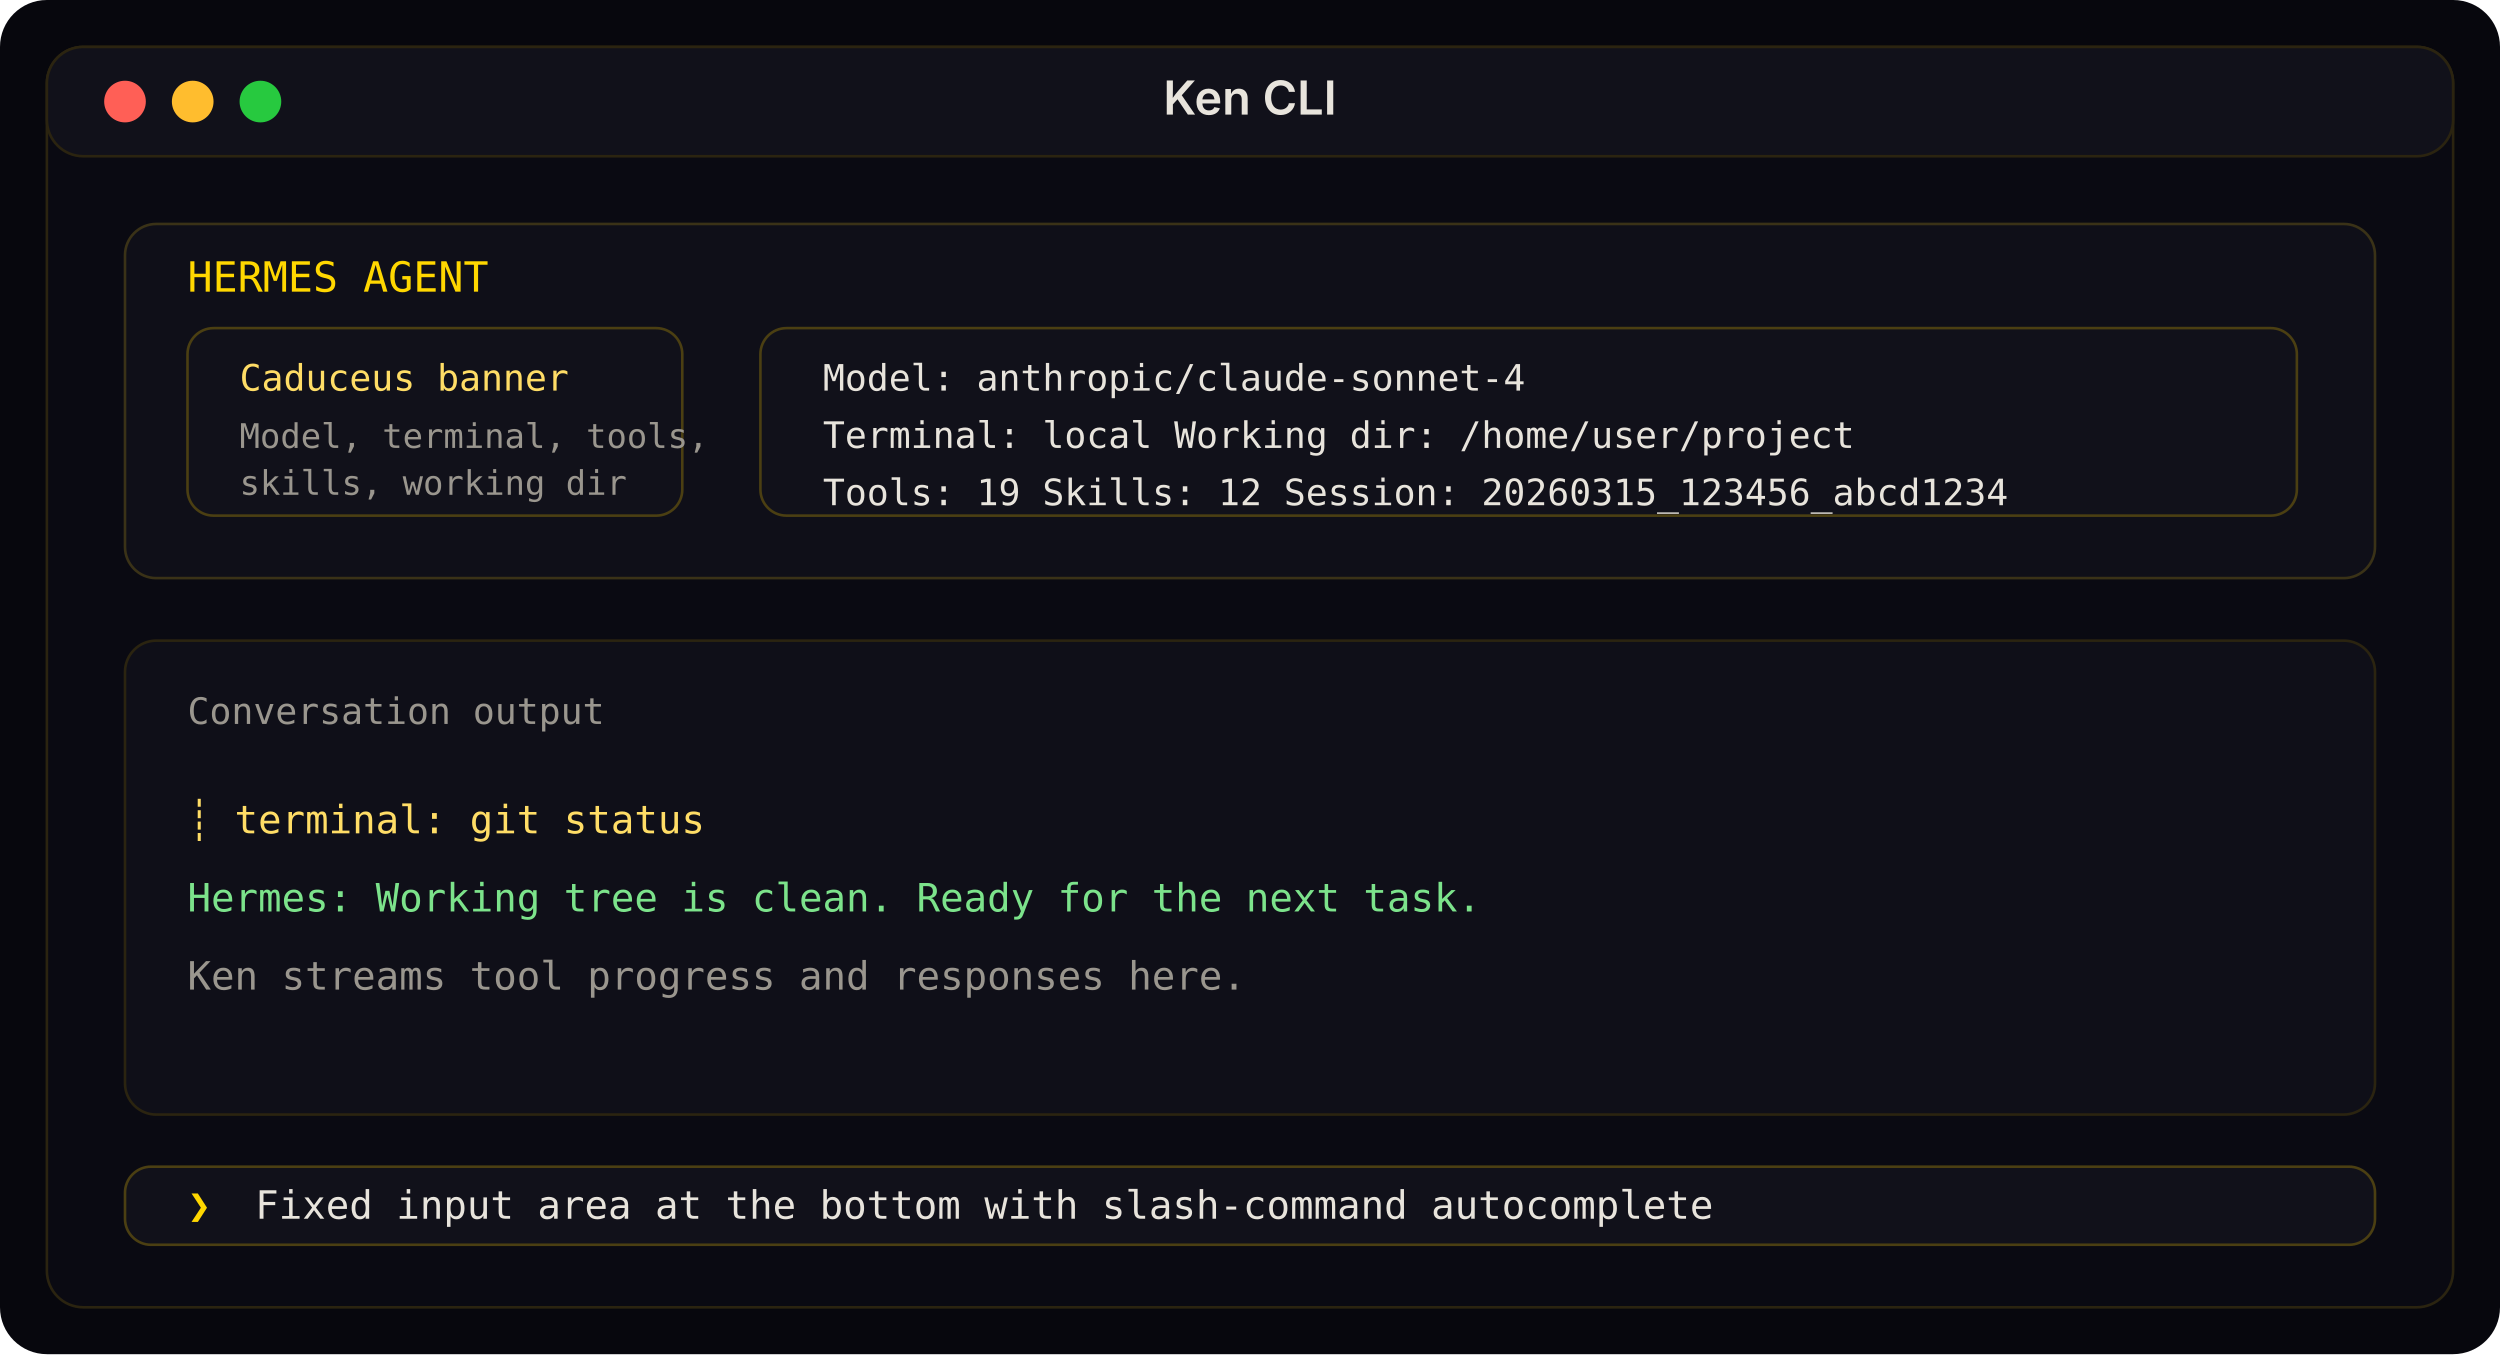
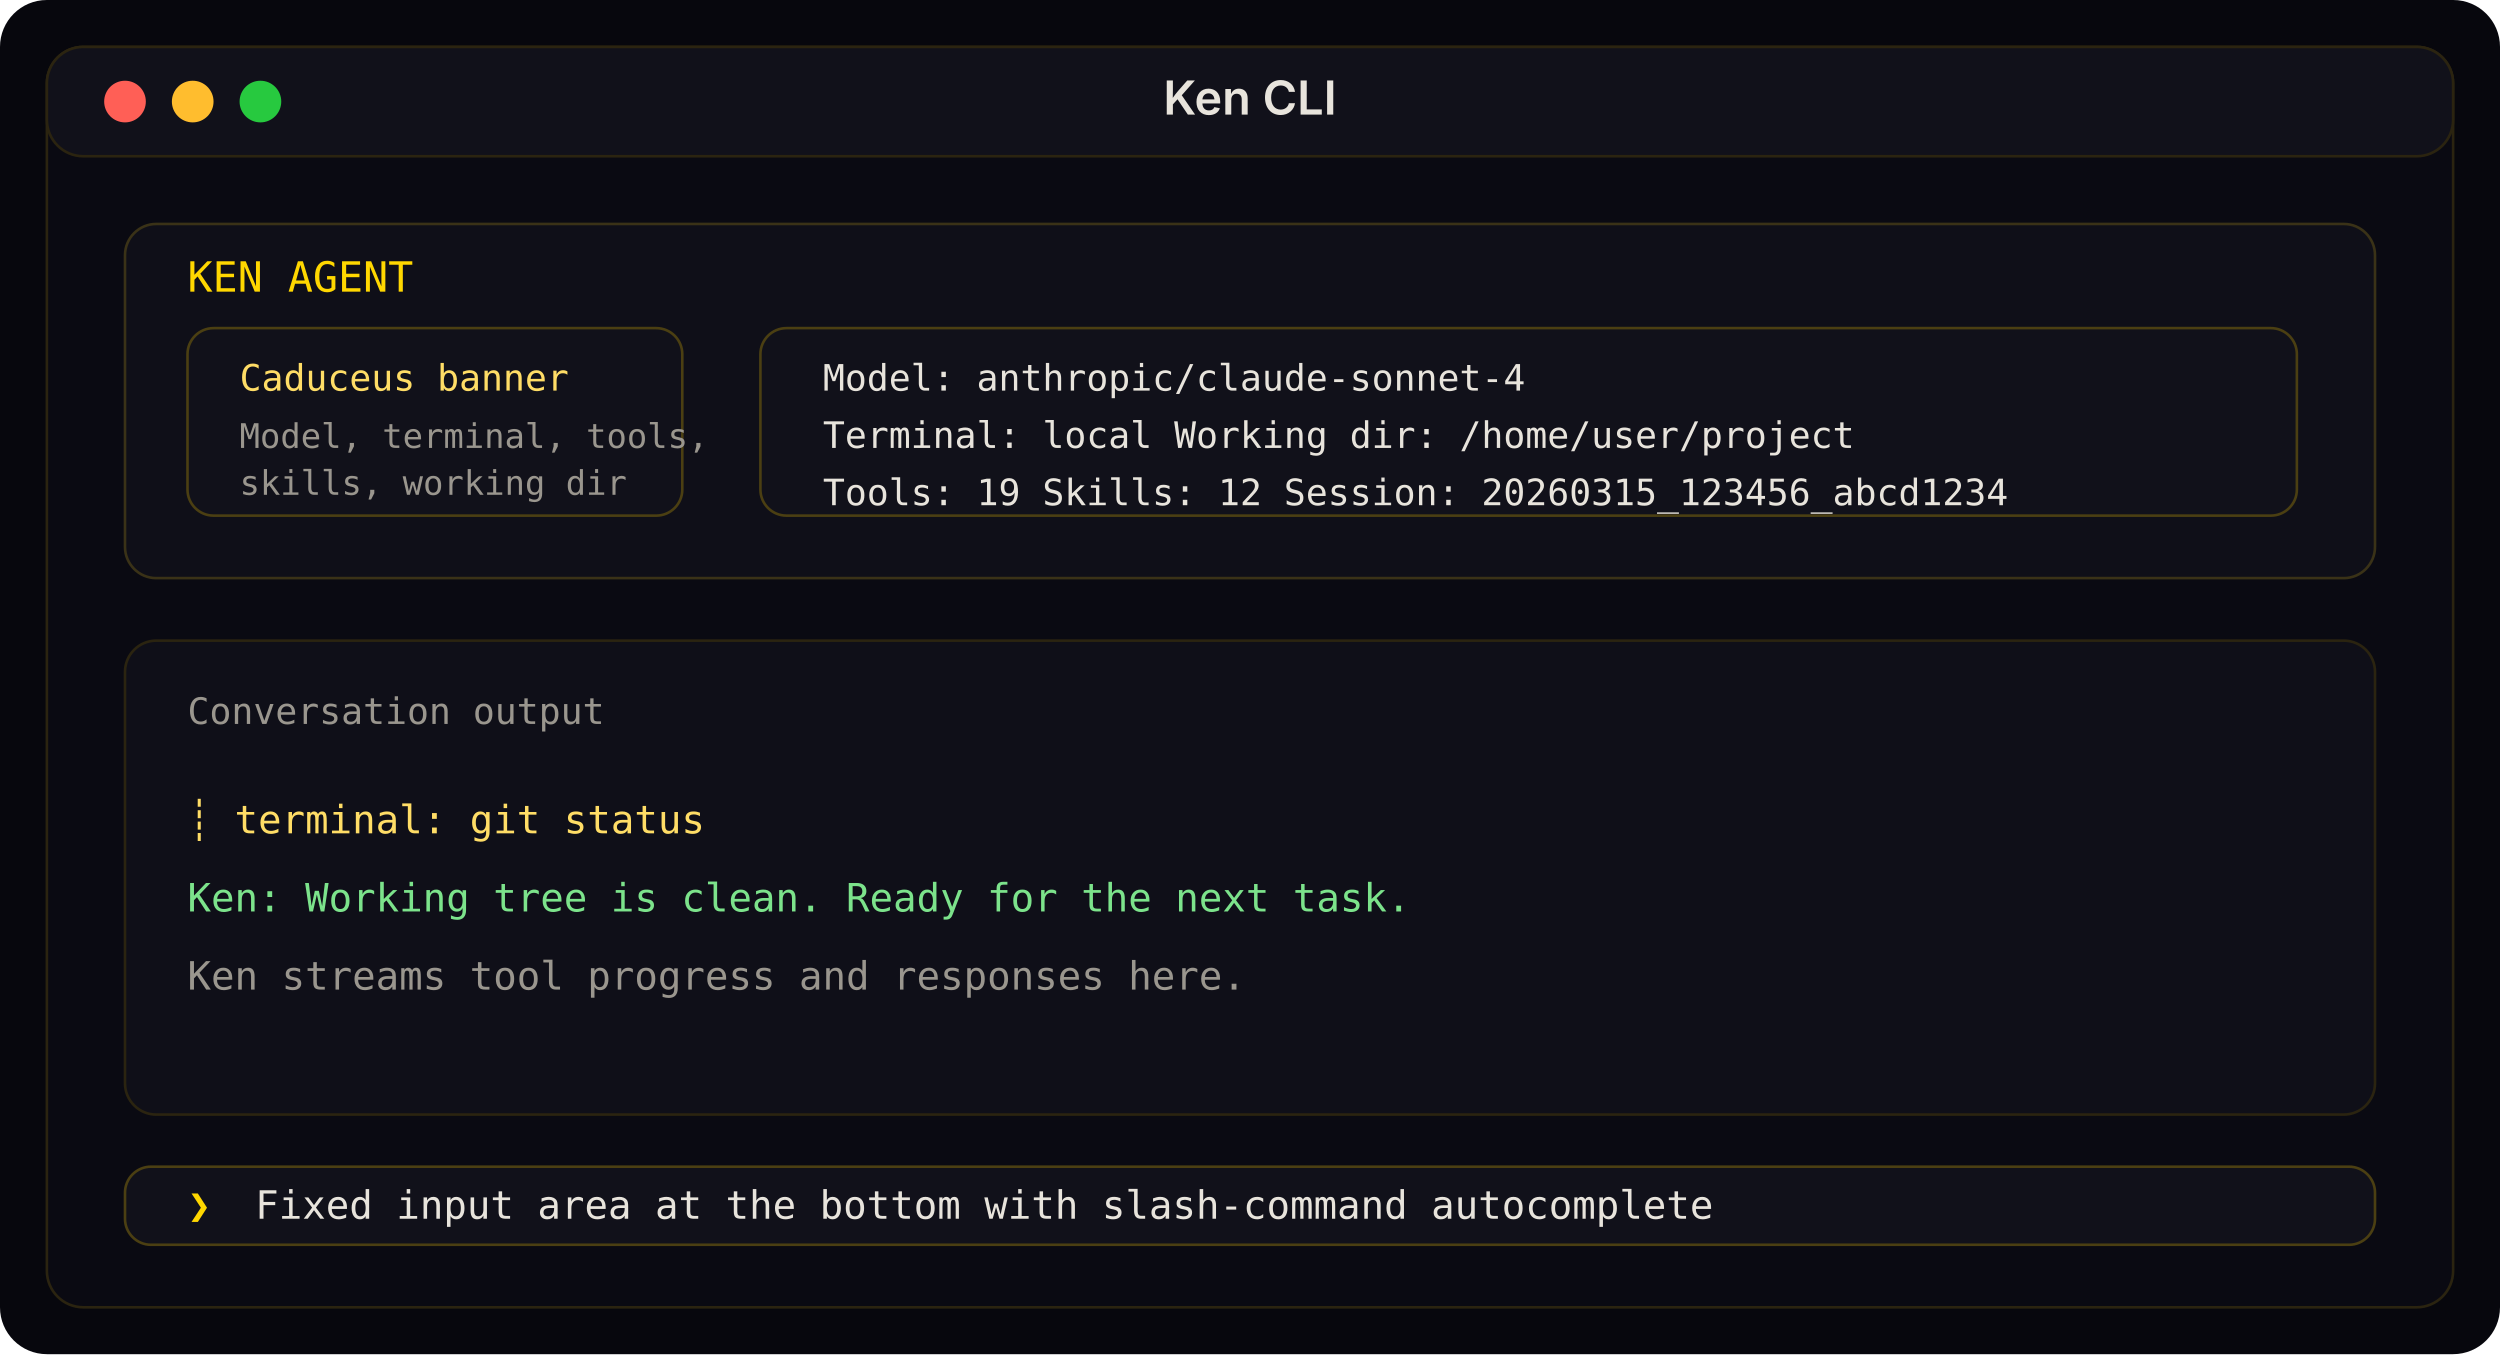
<svg xmlns="http://www.w3.org/2000/svg" width="960" height="520" viewBox="0 0 960 520" role="img" aria-labelledby="title desc">
  <rect width="960" height="520" rx="18" fill="#07070d" />
  <rect x="18" y="18" width="924" height="484" rx="14" fill="#0a0a12" stroke="#2b2410" />
  <rect x="18" y="18" width="924" height="42" rx="14" fill="#11111a" stroke="#2b2410" />
  <circle cx="48" cy="39" r="8" fill="#ff5f56" />
  <circle cx="74" cy="39" r="8" fill="#ffbd2e" />
  <circle cx="100" cy="39" r="8" fill="#27c93f" />
  <text x="480" y="44" text-anchor="middle" fill="#e8e4dc" font-family="Inter, sans-serif" font-size="18" font-weight="600">Ken CLI</text>
  <rect x="48" y="86" width="864" height="136" rx="12" fill="#0f0f18" stroke="#3a3217" />
-   <text x="72" y="112" fill="#ffd700" font-family="JetBrains Mono, monospace" font-size="16">HERMES AGENT</text>
+   <text x="72" y="112" fill="#ffd700" font-family="JetBrains Mono, monospace" font-size="16">KEN AGENT</text>
  <rect x="72" y="126" width="190" height="72" rx="10" fill="#11111a" stroke="#4b3f12" />
  <text x="92" y="150" fill="#ffdd66" font-family="JetBrains Mono, monospace" font-size="14">Caduceus banner</text>
  <text x="92" y="172" fill="#9a968e" font-family="JetBrains Mono, monospace" font-size="13">Model, terminal, tools,</text>
  <text x="92" y="190" fill="#9a968e" font-family="JetBrains Mono, monospace" font-size="13">skills, working dir</text>
  <rect x="292" y="126" width="590" height="72" rx="10" fill="#11111a" stroke="#4b3f12" />
  <text x="316" y="150" fill="#e8e4dc" font-family="JetBrains Mono, monospace" font-size="14">Model: anthropic/claude-sonnet-4</text>
  <text x="316" y="172" fill="#e8e4dc" font-family="JetBrains Mono, monospace" font-size="14">Terminal: local   Working dir: /home/user/project</text>
  <text x="316" y="194" fill="#e8e4dc" font-family="JetBrains Mono, monospace" font-size="14">Tools: 19   Skills: 12   Session: 20260315_123456_abcd1234</text>
  <rect x="48" y="246" width="864" height="182" rx="12" fill="#0f0f18" stroke="#2b2410" />
  <text x="72" y="278" fill="#9a968e" font-family="JetBrains Mono, monospace" font-size="14">Conversation output</text>
  <text x="72" y="320" fill="#ffdd66" font-family="JetBrains Mono, monospace" font-size="15">┊ terminal: git status</text>
-   <text x="72" y="350" fill="#7ce38b" font-family="JetBrains Mono, monospace" font-size="15">Hermes: Working tree is clean. Ready for the next task.</text>
+   <text x="72" y="350" fill="#7ce38b" font-family="JetBrains Mono, monospace" font-size="15">Ken: Working tree is clean. Ready for the next task.</text>
  <text x="72" y="380" fill="#9a968e" font-family="JetBrains Mono, monospace" font-size="15">Ken streams tool progress and responses here.</text>
  <rect x="48" y="448" width="864" height="30" rx="10" fill="#11111a" stroke="#4b3f12" />
  <text x="72" y="468" fill="#ffd700" font-family="JetBrains Mono, monospace" font-size="15">❯</text>
  <text x="98" y="468" fill="#e8e4dc" font-family="JetBrains Mono, monospace" font-size="15">Fixed input area at the bottom with slash-command autocomplete</text>
</svg>
